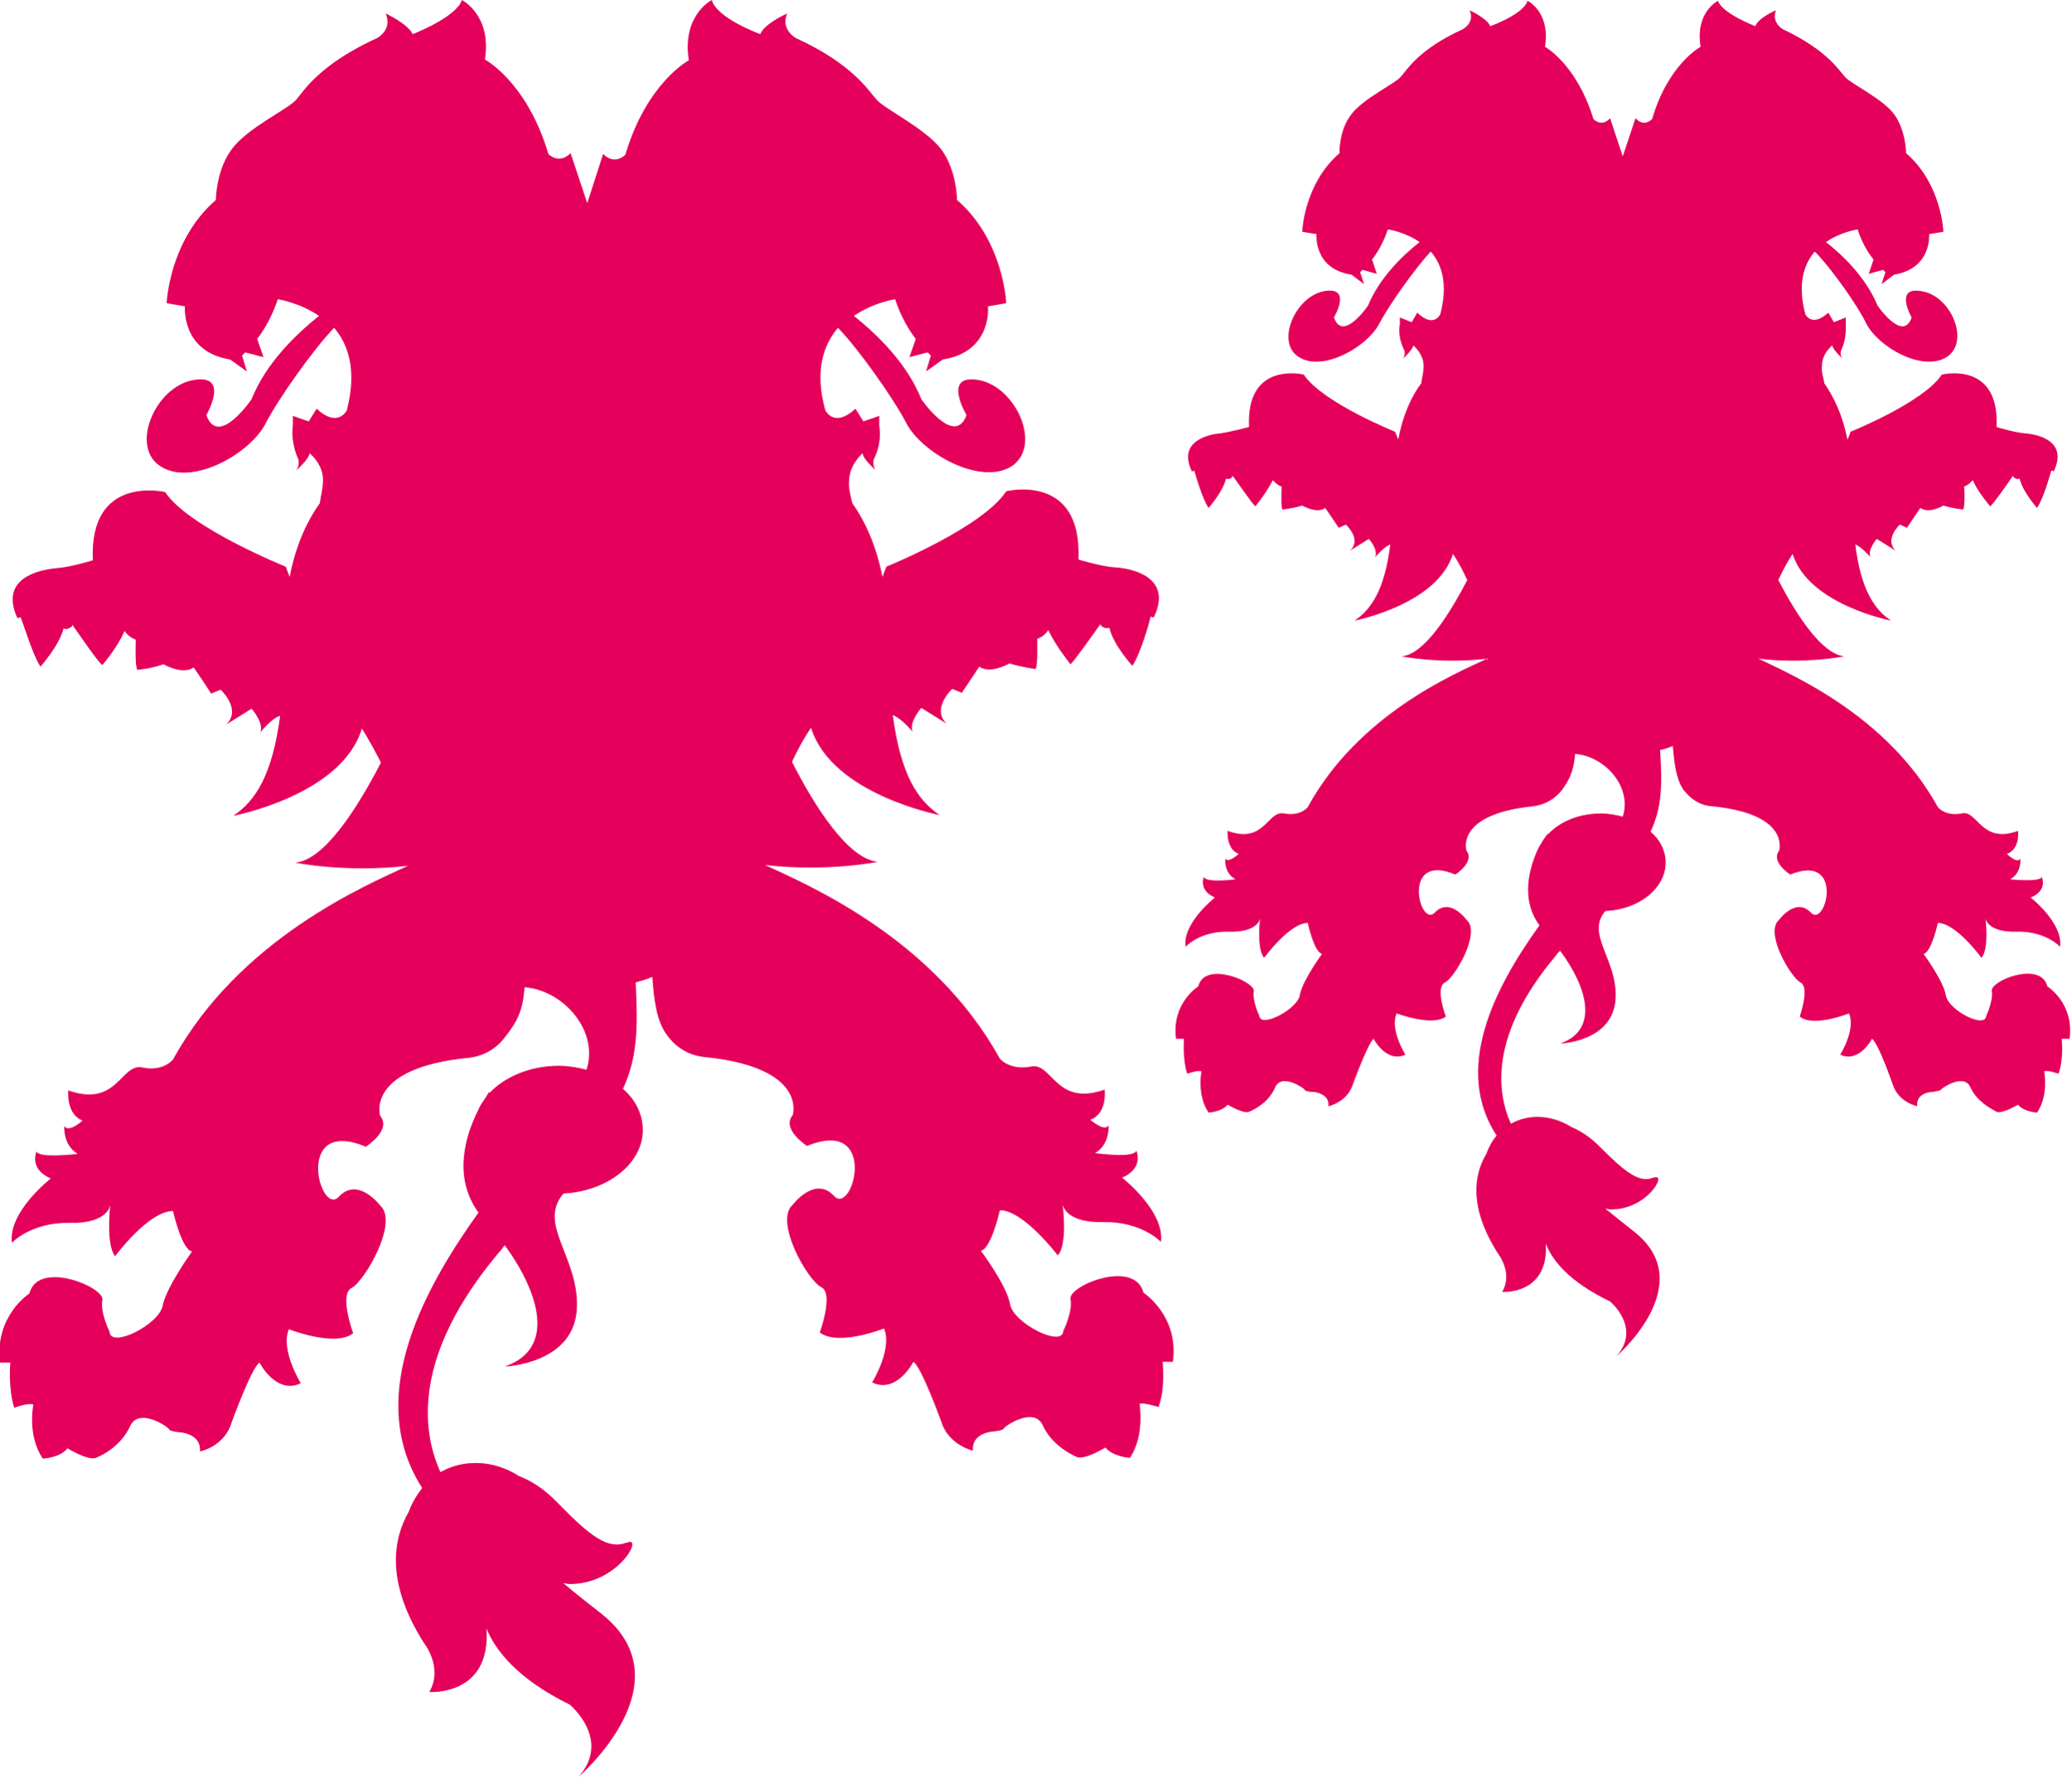
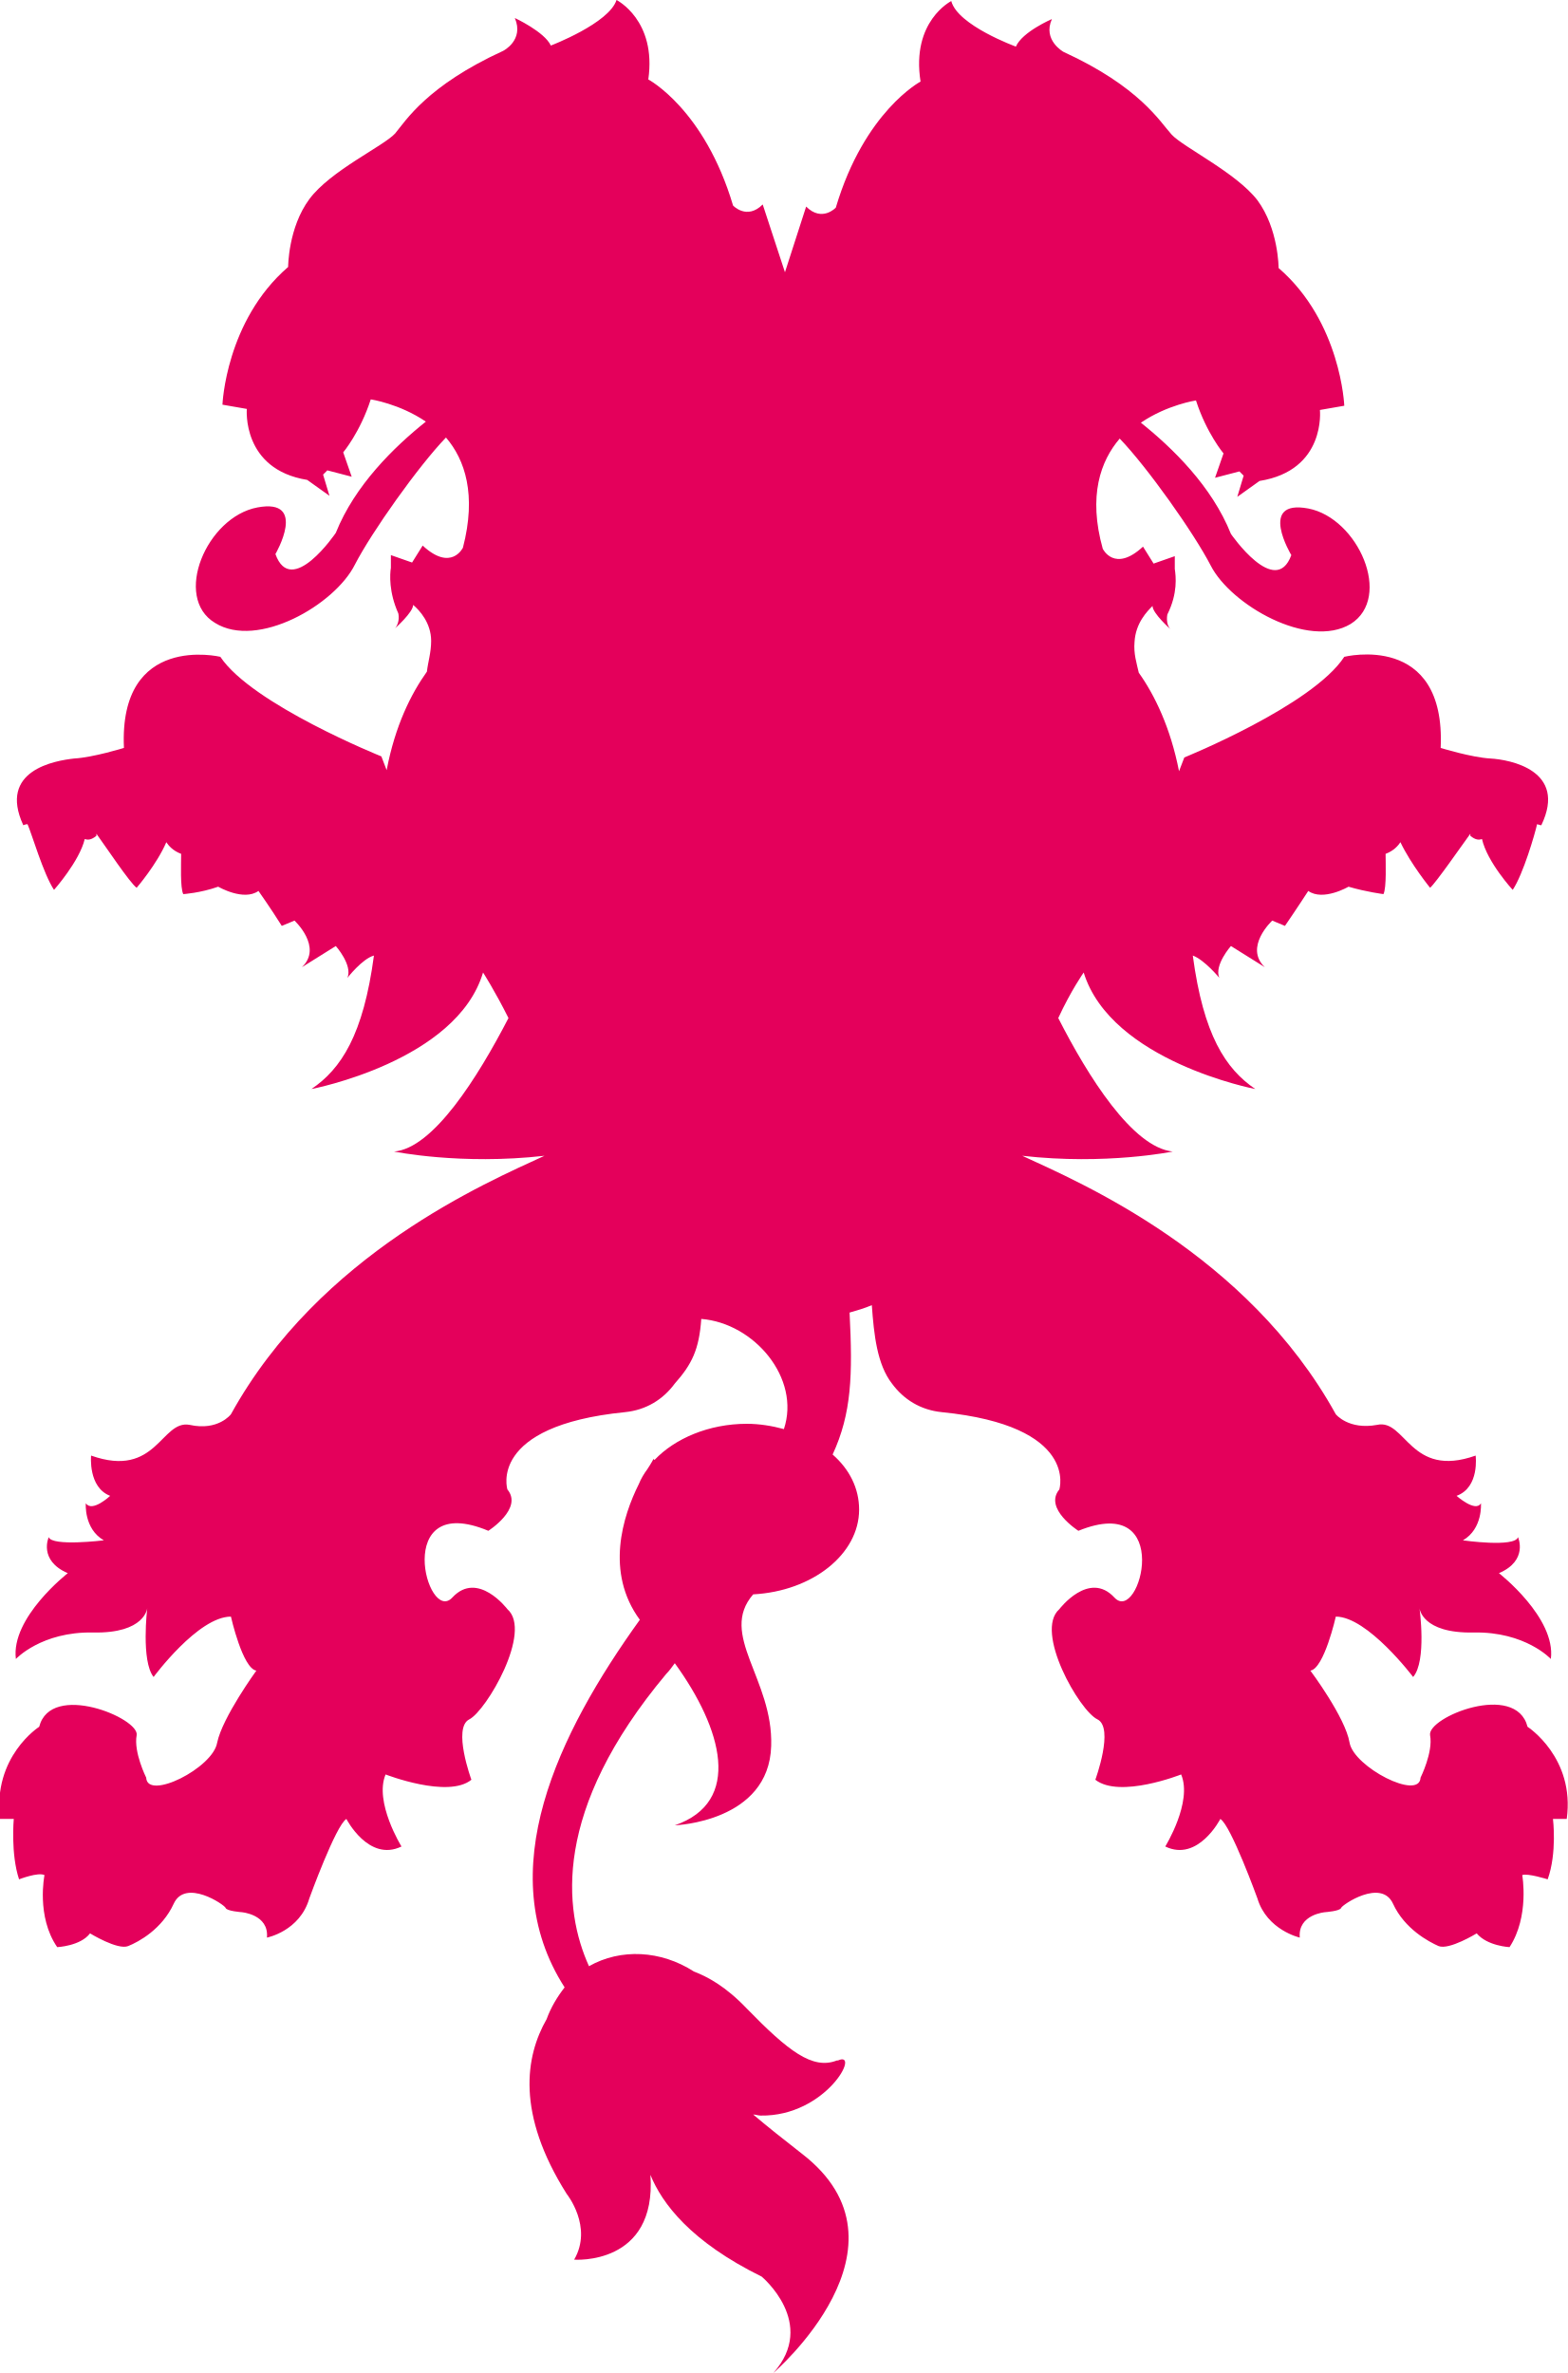
- <svg xmlns="http://www.w3.org/2000/svg" version="1.1" id="Laag_1" x="0px" y="0px" width="261px" height="224px" viewBox="0 0 261 224" enable-background="new 0 0 261 224" xml:space="preserve">
-   <path fill="#E4005B" d="M66.1,124.4c5,0.4,9.4,5.6,7.8,10.4c-1.1-0.3-2.3-0.5-3.5-0.5c-3.6,0-6.8,1.4-8.7,3.4  c-0.1,0-0.1-0.1-0.1-0.1s-0.2,0.4-0.6,1c-0.3,0.4-0.6,0.9-0.8,1.4c-1.5,3-3.2,8.3,0.1,12.8c-7.7,10.7-14.1,23.8-7.1,34.7  c-0.7,0.9-1.3,1.9-1.7,3c-2,3.5-2.9,8.9,1.9,16.5c0,0,2.5,3.1,0.7,6.2c0,0,7.8,0.6,7.2-8c1.1,2.7,3.8,6.3,10.5,9.6  c0,0,5.3,4.4,1.1,9.1c0,0,14-12,2.7-20.7c-1.8-1.4-3.3-2.6-4.6-3.7c0.2,0,0.5,0.1,0.7,0.1c6.2,0.1,9.5-6.2,7.3-5.2c0,0-0.1,0-0.1,0  c-2.3,0.9-4.6-0.9-8.5-4.9c-2-2.1-3.7-3-5-3.5c-3.1-2-6.9-2.2-9.9-0.5c-2.4-5.3-3.5-14.7,7.3-27.6c0.3-0.3,0.5-0.6,0.8-1  c4.5,6.2,6.4,13.1,0,15.3c0,0,8.9-0.3,9.1-7.5c0.2-6.3-5-10.5-1.7-14.3c5.6-0.3,10-3.8,10-8c0-2-0.9-3.8-2.5-5.2  c1.8-3.9,1.9-7.5,1.6-13.4c0.7-0.2,1.4-0.4,2.1-0.7c0.2,2.8,0.5,5.6,1.9,7.4c1.1,1.5,2.7,2.5,4.7,2.7c13,1.3,11.1,7.3,11.1,7.3  c-1.5,1.8,1.8,3.9,1.8,3.9c9.1-3.7,5.8,8.9,3.4,6.3c-2.4-2.6-5.2,1.1-5.2,1.1c-2.4,2.1,1.9,9.6,3.6,10.4c1.6,0.8-0.2,5.7-0.2,5.7  c2.3,1.8,8.1-0.5,8.1-0.5c1.1,2.6-1.5,6.8-1.5,6.8c3.1,1.5,5.2-2.6,5.2-2.6c1,0.6,3.5,7.5,3.5,7.5c0.9,3,4,3.7,4,3.7  c-0.2-2.2,2.4-2.4,2.4-2.4s1.4-0.1,1.5-0.4c0.1-0.3,3.8-2.8,4.9-0.4c1.1,2.4,3.4,3.6,4.3,4c1,0.4,3.6-1.2,3.6-1.2  c1,1.2,3.1,1.3,3.1,1.3c1.9-2.9,1.2-6.8,1.2-6.8c0.5-0.2,2.4,0.4,2.4,0.4c0.9-2.5,0.5-5.7,0.5-5.7h1.3c0.8-5.8-3.7-8.7-3.7-8.7  c-1.1-4.3-9.5-0.9-9.2,0.8c0.3,1.6-0.9,4-0.9,4c-0.1,2.2-6.3-1-6.7-3.3c-0.4-2.4-3.7-6.8-3.7-6.8c1.3-0.2,2.4-5.1,2.4-5.1  c3,0,7.3,5.7,7.3,5.7c1.3-1.5,0.6-6.5,0.6-6.5s0.2,2.4,5.1,2.3c4.9-0.1,7.3,2.5,7.3,2.5c0.5-3.9-4.9-8.1-4.9-8.1  c2.8-1.2,1.8-3.4,1.8-3.4c-0.3,1-5.2,0.3-5.2,0.3c1.9-1.1,1.7-3.5,1.7-3.5c-0.5,0.9-2.3-0.7-2.3-0.7c2.2-0.8,1.8-3.8,1.8-3.8  c-6.2,2.2-6.6-3.5-9.3-2.9c-2.7,0.5-3.9-1-3.9-1c-8.4-15.2-24.2-21.9-29.6-24.4v0c7.9,0.9,14.2-0.4,14.2-0.4  c-3.8-0.4-8-7.1-10.8-12.6c1.2-2.6,2.4-4.3,2.4-4.3c2.6,8.4,16.2,11,16.2,11c-2.8-1.9-4.9-5.1-5.9-12.6c1.1,0.4,2.5,2.1,2.5,2.1  c-0.5-1.2,1.1-3,1.1-3l3.2,2c-2-1.9,0.7-4.4,0.7-4.4l1.2,0.5c1.1-1.6,2.2-3.3,2.2-3.3c1.4,1,3.8-0.4,3.8-0.4s0,0,0,0  c1.7,0.5,3.3,0.7,3.3,0.7c0.3-0.6,0.2-3,0.2-3.8c0.8-0.3,1.2-0.8,1.4-1.1c1,2.1,2.8,4.3,2.8,4.3c0.5-0.4,3-4,3.8-5.1  c0,0.1,0,0.2,0,0.2c0.5,0.4,0.8,0.4,1.1,0.3c0.5,2.2,2.9,4.8,2.9,4.8c1-1.5,2.1-5.3,2.3-6.2c0.3,0.1,0.4,0.1,0.4,0.1  c2.5-5.2-3-6.2-4.8-6.3c-1.8-0.1-4.7-1-4.7-1c0.5-11-9.1-8.6-9.1-8.6c-3,4.6-15.1,9.5-15.1,9.5s-0.2,0.5-0.5,1.3  c-0.8-4.1-2.3-7.2-3.8-9.3c-0.2-0.9-0.5-1.8-0.4-2.9c0.1-1.8,1.2-2.9,1.7-3.4c0,0.7,1.7,2.2,1.7,2.2c-0.5-0.5-0.3-1.4-0.3-1.4  c1-2,0.8-3.6,0.7-4.3l0-1.2l-2,0.7l-1-1.6c-2.7,2.5-3.8,0.2-3.8,0.2c-1.4-5-0.2-8.3,1.6-10.4c2.6,2.7,7,8.9,8.6,12  c1.9,3.7,9.2,7.9,13.2,5.5c4-2.5,0.7-10-4-10.9c-4.8-0.9-1.6,4.4-1.6,4.4c-1.5,4.1-5.7-2-5.7-2c-1.8-4.5-5.5-8.1-8.5-10.5  c2.5-1.7,5.2-2.1,5.2-2.1c1,3.1,2.6,5,2.6,5l-0.8,2.3l2.3-0.6l0.4,0.4l-0.6,2l2.1-1.5c6.3-1,5.7-6.7,5.7-6.7l2.3-0.4  c0,0-0.3-7.9-6.2-13c0,0,0-3.7-2-6.4c-2-2.6-7-5-8.1-6.2c-1.1-1.2-3-4.5-10.2-7.8c0,0-2-1.1-1.1-3.1c0,0-2.8,1.2-3.4,2.6  c0,0-5.5-2-6.1-4.3c0,0-3.8,1.9-2.9,7.6c0,0-5.3,2.8-8,11.9c0,0-1.3,1.4-2.8-0.1L74,25.6l-2.1-6.3c-1.5,1.5-2.8,0.1-2.8,0.1  c-2.7-9.1-8-11.9-8-11.9C62,1.9,58.2,0,58.2,0C57.5,2.2,52,4.3,52,4.3c-0.6-1.3-3.4-2.6-3.4-2.6c0.9,2.1-1.1,3.1-1.1,3.1  c-7.2,3.3-9.2,6.6-10.2,7.8c-1.1,1.2-6.1,3.5-8.1,6.2c-2,2.7-2,6.4-2,6.4c-5.9,5.1-6.2,13-6.2,13l2.3,0.4c0,0-0.5,5.7,5.7,6.7  l2.1,1.5l-0.6-2l0.4-0.4l2.3,0.6l-0.8-2.3c0,0,1.6-1.9,2.6-5c0,0,2.7,0.4,5.2,2.1c-3,2.4-6.7,6-8.5,10.5c0,0-4.2,6.2-5.7,2  c0,0,3.1-5.3-1.7-4.4c-4.8,0.9-8,8.5-4,10.9c4,2.5,11.3-1.7,13.2-5.5c1.6-3.1,6-9.3,8.6-12c1.8,2.1,2.9,5.4,1.6,10.4  c0,0-1.1,2.3-3.8-0.2l-1,1.6l-2-0.7l0,1.2c-0.1,0.6-0.2,2.3,0.7,4.3c0,0,0.2,0.8-0.3,1.4c0,0,1.7-1.5,1.7-2.2  c0.6,0.5,1.7,1.7,1.7,3.4c0,1.1-0.3,2-0.4,2.9c-1.5,2.1-3,5.1-3.8,9.3c-0.3-0.8-0.5-1.3-0.5-1.3S23.8,66.5,20.8,62  c0,0-9.6-2.3-9.1,8.6c0,0-2.9,0.9-4.7,1c-1.8,0.2-7.2,1.1-4.8,6.3c0,0,0.2-0.1,0.4-0.1C3,78.7,4.1,82.5,5.1,84c0,0,2.4-2.7,2.9-4.8  c0.3,0.1,0.6,0.1,1.1-0.3c0,0,0-0.1,0-0.2c0.8,1.1,3.2,4.7,3.8,5.1c0,0,1.9-2.2,2.8-4.3c0.2,0.3,0.6,0.8,1.4,1.1  c0,0.9-0.1,3.2,0.2,3.8c0,0,1.6-0.1,3.3-0.7c0,0,0,0,0,0s2.4,1.4,3.8,0.4c0,0,1.2,1.7,2.2,3.3l1.2-0.5c0,0,2.7,2.5,0.7,4.4l3.2-2  c0,0,1.6,1.8,1.1,3c0,0,1.4-1.8,2.5-2.1c-1,7.5-3.1,10.7-5.9,12.6c0,0,13.7-2.6,16.2-11c0,0,1.1,1.7,2.4,4.3  c-2.9,5.6-7.1,12.3-10.8,12.6c0,0,6.3,1.3,14.2,0.4v0c-5.4,2.5-21.2,9.2-29.6,24.4c0,0-1.2,1.6-3.9,1c-2.7-0.5-3.1,5.1-9.3,2.9  c0,0-0.3,3,1.8,3.8c0,0-1.7,1.6-2.3,0.7c0,0-0.2,2.4,1.7,3.5c0,0-4.9,0.6-5.2-0.3c0,0-1,2.2,1.8,3.4c0,0-5.4,4.2-4.9,8.1  c0,0,2.4-2.6,7.3-2.5c4.9,0.1,5.1-2.3,5.1-2.3s-0.6,5,0.6,6.5c0,0,4.2-5.7,7.3-5.7c0,0,1.1,4.9,2.4,5.1c0,0-3.2,4.4-3.7,6.8  c-0.4,2.4-6.6,5.5-6.7,3.3c0,0-1.2-2.4-0.9-4c0.3-1.6-8.1-5.1-9.2-0.8c0,0-4.4,2.8-3.7,8.7h1.3c0,0-0.3,3.3,0.5,5.7  c0,0,1.8-0.7,2.4-0.4c0,0-0.8,3.9,1.2,6.8c0,0,2.2-0.1,3.1-1.3c0,0,2.6,1.6,3.6,1.2c1-0.4,3.2-1.6,4.3-4c1.1-2.4,4.8,0.1,4.9,0.4  c0.1,0.3,1.5,0.4,1.5,0.4s2.6,0.2,2.4,2.4c0,0,3.1-0.6,4-3.7c0,0,2.5-6.9,3.5-7.5c0,0,2.1,4.1,5.2,2.6c0,0-2.6-4.2-1.5-6.8  c0,0,5.9,2.3,8.1,0.5c0,0-1.8-4.9-0.2-5.7c1.6-0.8,6-8.3,3.6-10.4c0,0-2.8-3.7-5.2-1.1c-2.4,2.6-5.7-10.1,3.4-6.3  c0,0,3.3-2.1,1.8-3.9c0,0-1.9-6,11.1-7.3c2-0.2,3.6-1.2,4.7-2.7C65.2,128.7,65.9,127.3,66.1,124.4L66.1,124.4z" />
-   <path fill="#E4005B" d="M198.5,95c3.8,0.3,7.2,4.2,6,7.9c-0.8-0.2-1.8-0.4-2.7-0.4c-2.8,0-5.2,1-6.7,2.6c0,0-0.1,0-0.1,0  s-0.2,0.3-0.5,0.7c-0.2,0.3-0.4,0.7-0.6,1c-1.1,2.3-2.4,6.4,0.1,9.8c-5.9,8.2-10.8,18.2-5.4,26.5c-0.6,0.7-1,1.5-1.3,2.3  c-1.6,2.7-2.2,6.8,1.5,12.6c0,0,1.9,2.4,0.5,4.8c0,0,5.9,0.4,5.5-6.1c0.8,2.1,2.9,4.8,8.1,7.3c0,0,4,3.3,0.8,6.9  c0,0,10.7-9.2,2.1-15.8c-1.4-1.1-2.5-2-3.5-2.8c0.2,0,0.4,0.1,0.6,0.1c4.7,0.1,7.3-4.7,5.5-4c0,0-0.1,0-0.1,0  c-1.7,0.7-3.5-0.7-6.5-3.7c-1.5-1.6-2.9-2.3-3.8-2.7c-2.4-1.5-5.3-1.7-7.6-0.4c-1.8-4-2.7-11.2,5.6-21.1c0.2-0.3,0.4-0.5,0.6-0.7  c3.5,4.7,4.9,10,0,11.7c0,0,6.8-0.2,7-5.8c0.2-4.8-3.8-8-1.3-10.9c4.3-0.2,7.6-2.9,7.6-6.1c0-1.5-0.7-2.9-1.9-3.9  c1.4-3,1.5-5.7,1.2-10.3c0.6-0.1,1.1-0.3,1.6-0.5c0.2,2.2,0.4,4.2,1.4,5.6c0.9,1.1,2,1.9,3.6,2c9.9,1,8.4,5.6,8.4,5.6  c-1.1,1.4,1.4,3,1.4,3c6.9-2.8,4.5,6.8,2.6,4.8c-1.9-2-4,0.9-4,0.9c-1.9,1.6,1.5,7.3,2.7,7.9c1.2,0.6-0.1,4.3-0.1,4.3  c1.7,1.4,6.2-0.4,6.2-0.4c0.9,2-1.1,5.2-1.1,5.2c2.4,1.1,4-2,4-2c0.8,0.5,2.6,5.7,2.6,5.7c0.7,2.3,3.1,2.8,3.1,2.8  c-0.2-1.7,1.8-1.8,1.8-1.8s1.1-0.1,1.2-0.3c0.1-0.2,2.9-2.1,3.7-0.3c0.8,1.8,2.6,2.7,3.3,3.1c0.7,0.3,2.7-0.9,2.7-0.9  c0.7,0.9,2.4,1,2.4,1c1.5-2.2,0.9-5.2,0.9-5.2c0.4-0.2,1.8,0.3,1.8,0.3c0.7-1.9,0.4-4.4,0.4-4.4h1c0.6-4.5-2.8-6.6-2.8-6.6  c-0.8-3.3-7.3-0.7-7,0.6c0.2,1.2-0.7,3.1-0.7,3.1c-0.1,1.7-4.8-0.7-5.1-2.6c-0.3-1.8-2.8-5.2-2.8-5.2c1-0.2,1.8-3.9,1.8-3.9  c2.3,0,5.5,4.4,5.5,4.4c1-1.2,0.5-5,0.5-5s0.2,1.8,3.9,1.7c3.7-0.1,5.5,1.9,5.5,1.9c0.4-3-3.7-6.2-3.7-6.2c2.2-0.9,1.4-2.6,1.4-2.6  c-0.2,0.7-4,0.3-4,0.3c1.5-0.8,1.3-2.6,1.3-2.6c-0.4,0.7-1.7-0.6-1.7-0.6c1.7-0.6,1.4-2.9,1.4-2.9c-4.7,1.7-5.1-2.7-7.1-2.2  c-2.1,0.4-3-0.8-3-0.8c-6.4-11.6-18.5-16.7-22.6-18.7v0c6,0.7,10.8-0.3,10.8-0.3c-2.9-0.3-6.1-5.4-8.3-9.6c0.9-2,1.8-3.3,1.8-3.3  c2,6.4,12.4,8.4,12.4,8.4c-2.1-1.4-3.8-3.9-4.5-9.6c0.8,0.3,1.9,1.6,1.9,1.6c-0.4-0.9,0.8-2.3,0.8-2.3l2.4,1.5  c-1.5-1.4,0.5-3.3,0.5-3.3l0.9,0.4c0.8-1.2,1.7-2.5,1.7-2.5c1.1,0.8,2.9-0.3,2.9-0.3s0,0,0,0c1.3,0.4,2.5,0.5,2.5,0.5  c0.2-0.4,0.2-2.3,0.1-2.9c0.6-0.2,0.9-0.6,1.1-0.8c0.7,1.6,2.2,3.3,2.2,3.3c0.4-0.3,2.3-3,2.9-3.9c0,0.1,0,0.2,0,0.2  c0.4,0.3,0.6,0.3,0.8,0.2c0.4,1.7,2.2,3.7,2.2,3.7c0.8-1.2,1.6-4,1.8-4.7c0.2,0,0.3,0.1,0.3,0.1c1.9-4-2.3-4.7-3.6-4.8  c-1.4-0.1-3.6-0.8-3.6-0.8c0.4-8.4-6.9-6.6-6.9-6.6c-2.3,3.5-11.5,7.2-11.5,7.2s-0.1,0.4-0.4,1c-0.6-3.2-1.8-5.5-2.9-7.1  c-0.1-0.7-0.4-1.4-0.3-2.2c0-1.4,0.9-2.2,1.3-2.6c0,0.5,1.3,1.7,1.3,1.7c-0.4-0.4-0.2-1-0.2-1c0.7-1.5,0.6-2.8,0.6-3.3l0-0.9  l-1.5,0.6l-0.7-1.2c-2.1,1.9-2.9,0.2-2.9,0.2c-1-3.8-0.2-6.3,1.2-7.9c2,2,5.4,6.8,6.5,9.1c1.5,2.9,7,6.1,10.1,4.2  c3-1.9,0.6-7.7-3.1-8.3c-3.6-0.7-1.3,3.3-1.3,3.3c-1.1,3.2-4.3-1.5-4.3-1.5c-1.4-3.4-4.2-6.2-6.5-8c1.9-1.3,4-1.6,4-1.6  c0.7,2.3,2,3.8,2,3.8l-0.6,1.8l1.8-0.5l0.3,0.3l-0.5,1.5l1.6-1.2c4.8-0.8,4.4-5.1,4.4-5.1l1.8-0.3c0,0-0.2-6-4.7-9.9  c0,0,0-2.8-1.5-4.9c-1.5-2-5.4-3.8-6.2-4.7c-0.8-0.9-2.3-3.4-7.8-6c0,0-1.5-0.8-0.9-2.4c0,0-2.2,0.9-2.6,2c0,0-4.2-1.6-4.7-3.2  c0,0-2.9,1.4-2.2,5.8c0,0-4.1,2.2-6.1,9.1c0,0-1,1.1-2.1-0.1l-1.6,4.8l-1.6-4.8c-1.1,1.2-2.1,0.1-2.1,0.1c-2.1-6.9-6.1-9.1-6.1-9.1  c0.7-4.4-2.2-5.8-2.2-5.8c-0.5,1.7-4.7,3.2-4.7,3.2c-0.4-1-2.6-2-2.6-2c0.7,1.6-0.9,2.4-0.9,2.4c-5.5,2.5-7,5.1-7.8,6  c-0.8,0.9-4.7,2.7-6.2,4.7c-1.6,2-1.5,4.9-1.5,4.9c-4.5,3.9-4.7,9.9-4.7,9.9l1.8,0.3c0,0-0.4,4.4,4.4,5.1l1.6,1.2l-0.5-1.5l0.3-0.3  l1.8,0.5l-0.6-1.8c0,0,1.2-1.4,2-3.8c0,0,2.1,0.3,4,1.6c-2.3,1.8-5.1,4.6-6.5,8c0,0-3.2,4.7-4.3,1.5c0,0,2.4-4-1.3-3.3  c-3.6,0.7-6.1,6.5-3.1,8.3c3,1.9,8.6-1.3,10.1-4.2c1.2-2.3,4.6-7.1,6.5-9.1c1.4,1.6,2.2,4.1,1.2,7.9c0,0-0.8,1.8-2.9-0.2l-0.7,1.2  l-1.5-0.6l0,0.9c-0.1,0.5-0.2,1.8,0.6,3.3c0,0,0.1,0.6-0.2,1c0,0,1.3-1.2,1.3-1.7c0.4,0.4,1.3,1.3,1.3,2.6c0,0.8-0.2,1.5-0.3,2.2  c-1.2,1.6-2.3,3.9-2.9,7.1c-0.2-0.6-0.4-1-0.4-1s-9.2-3.7-11.5-7.2c0,0-7.3-1.8-6.9,6.6c0,0-2.2,0.6-3.6,0.8  c-1.3,0.1-5.5,0.9-3.6,4.8c0,0,0.1,0,0.3-0.1c0.2,0.7,1,3.5,1.8,4.7c0,0,1.8-2,2.2-3.7c0.2,0.1,0.5,0.1,0.8-0.2c0,0,0-0.1,0-0.2  c0.6,0.8,2.5,3.6,2.9,3.9c0,0,1.4-1.7,2.2-3.3c0.2,0.2,0.5,0.6,1.1,0.8c0,0.7-0.1,2.5,0.1,2.9c0,0,1.2-0.1,2.5-0.5c0,0,0,0,0,0  s1.9,1.1,2.9,0.3c0,0,0.9,1.3,1.7,2.5l0.9-0.4c0,0,2.1,1.9,0.5,3.3l2.4-1.5c0,0,1.2,1.3,0.8,2.3c0,0,1.1-1.3,1.9-1.6  c-0.7,5.7-2.4,8.2-4.5,9.6c0,0,10.4-2,12.4-8.4c0,0,0.9,1.3,1.8,3.3c-2.2,4.2-5.4,9.4-8.3,9.6c0,0,4.8,1,10.8,0.3v0  c-4.1,1.9-16.2,7-22.6,18.7c0,0-0.9,1.2-3,0.8c-2.1-0.4-2.4,3.9-7.1,2.2c0,0-0.2,2.3,1.4,2.9c0,0-1.3,1.2-1.7,0.6  c0,0-0.2,1.8,1.3,2.6c0,0-3.7,0.5-4-0.3c0,0-0.7,1.7,1.4,2.6c0,0-4.1,3.2-3.7,6.2c0,0,1.8-2,5.5-1.9c3.7,0.1,3.9-1.7,3.9-1.7  s-0.5,3.8,0.5,5c0,0,3.2-4.4,5.5-4.4c0,0,0.8,3.7,1.8,3.9c0,0-2.5,3.4-2.8,5.2c-0.3,1.8-5,4.2-5.1,2.6c0,0-0.9-1.8-0.7-3.1  c0.2-1.2-6.2-3.9-7-0.6c0,0-3.4,2.1-2.8,6.6h1c0,0-0.2,2.5,0.4,4.4c0,0,1.4-0.5,1.8-0.3c0,0-0.6,3,0.9,5.2c0,0,1.7-0.1,2.4-1  c0,0,2,1.2,2.7,0.9c0.7-0.3,2.5-1.2,3.3-3.1c0.8-1.8,3.6,0.1,3.7,0.3c0.1,0.3,1.2,0.3,1.2,0.3s2,0.2,1.8,1.8c0,0,2.4-0.5,3.1-2.8  c0,0,1.9-5.2,2.6-5.7c0,0,1.6,3.1,4,2c0,0-2-3.2-1.1-5.2c0,0,4.5,1.7,6.2,0.4c0,0-1.4-3.7-0.1-4.3c1.2-0.6,4.6-6.3,2.7-7.9  c0,0-2.1-2.9-4-0.9c-1.9,2-4.3-7.7,2.6-4.8c0,0,2.5-1.6,1.4-3c0,0-1.5-4.6,8.4-5.6c1.5-0.2,2.7-0.9,3.6-2  C197.8,98.2,198.3,97.2,198.5,95L198.5,95z" />
+ <svg xmlns="http://www.w3.org/2000/svg" version="1.1" id="Laag_1" x="0px" y="0px" width="148px" height="224px" viewBox="0 0 148 224" enable-background="new 0 0 148 224" xml:space="preserve">
+   <path fill="#E4005B" d="M66.2,124.5c5,0.4,9.4,5.6,7.8,10.4c-1.1-0.3-2.3-0.5-3.5-0.5c-3.6,0-6.8,1.4-8.7,3.4  c-0.1,0-0.1-0.1-0.1-0.1s-0.2,0.4-0.6,1c-0.3,0.4-0.6,0.9-0.8,1.4c-1.5,3-3.2,8.3,0.1,12.8c-7.7,10.7-14.1,23.8-7.1,34.7  c-0.7,0.9-1.3,1.9-1.7,3c-2,3.5-2.9,8.9,1.9,16.5c0,0,2.5,3.1,0.7,6.2c0,0,7.8,0.6,7.2-8c1.1,2.7,3.8,6.3,10.5,9.6  c0,0,5.3,4.4,1.1,9.1c0,0,14-12,2.7-20.7c-1.8-1.4-3.3-2.6-4.6-3.7c0.2,0,0.5,0.1,0.7,0.1c6.2,0.1,9.5-6.2,7.3-5.2H79  c-2.3,0.9-4.6-0.9-8.5-4.9c-2-2.1-3.7-3-5-3.5c-3.1-2-6.9-2.2-9.9-0.5c-2.4-5.3-3.5-14.7,7.3-27.6c0.3-0.3,0.5-0.6,0.8-1  c4.5,6.2,6.4,13.1,0,15.3c0,0,8.9-0.3,9.1-7.5c0.2-6.3-5-10.5-1.7-14.3c5.6-0.3,10-3.8,10-8c0-2-0.9-3.8-2.5-5.2  c1.8-3.9,1.9-7.5,1.6-13.4c0.7-0.2,1.4-0.4,2.1-0.7c0.2,2.8,0.5,5.6,1.9,7.4c1.1,1.5,2.7,2.5,4.7,2.7c13,1.3,11.1,7.3,11.1,7.3  c-1.5,1.8,1.8,3.9,1.8,3.9c9.1-3.7,5.8,8.9,3.4,6.3c-2.4-2.6-5.2,1.1-5.2,1.1c-2.4,2.1,1.9,9.6,3.6,10.4c1.6,0.8-0.2,5.7-0.2,5.7  c2.3,1.8,8.1-0.5,8.1-0.5c1.1,2.6-1.5,6.8-1.5,6.8c3.1,1.5,5.2-2.6,5.2-2.6c1,0.6,3.5,7.5,3.5,7.5c0.9,3,4,3.7,4,3.7  c-0.2-2.2,2.4-2.4,2.4-2.4s1.4-0.1,1.5-0.4c0.1-0.3,3.8-2.8,4.9-0.4s3.4,3.6,4.3,4c1,0.4,3.6-1.2,3.6-1.2c1,1.2,3.1,1.3,3.1,1.3  c1.9-2.9,1.2-6.8,1.2-6.8c0.5-0.2,2.4,0.4,2.4,0.4c0.9-2.5,0.5-5.7,0.5-5.7h1.3c0.8-5.8-3.7-8.7-3.7-8.7c-1.1-4.3-9.5-0.9-9.2,0.8  c0.3,1.6-0.9,4-0.9,4c-0.1,2.2-6.3-1-6.7-3.3c-0.4-2.4-3.7-6.8-3.7-6.8c1.3-0.2,2.4-5.1,2.4-5.1c3,0,7.3,5.7,7.3,5.7  c1.3-1.5,0.6-6.5,0.6-6.5s0.2,2.4,5.1,2.3c4.9-0.1,7.3,2.5,7.3,2.5c0.5-3.9-4.9-8.1-4.9-8.1c2.8-1.2,1.8-3.4,1.8-3.4  c-0.3,1-5.2,0.3-5.2,0.3c1.9-1.1,1.7-3.5,1.7-3.5c-0.5,0.9-2.3-0.7-2.3-0.7c2.2-0.8,1.8-3.8,1.8-3.8c-6.2,2.2-6.6-3.5-9.3-2.9  c-2.7,0.5-3.9-1-3.9-1c-8.4-15.2-24.2-21.9-29.6-24.4l0,0c7.9,0.9,14.2-0.4,14.2-0.4c-3.8-0.4-8-7.1-10.8-12.6  c1.2-2.6,2.4-4.3,2.4-4.3c2.6,8.4,16.2,11,16.2,11c-2.8-1.9-4.9-5.1-5.9-12.6c1.1,0.4,2.5,2.1,2.5,2.1c-0.5-1.2,1.1-3,1.1-3l3.2,2  c-2-1.9,0.7-4.4,0.7-4.4l1.2,0.5c1.1-1.6,2.2-3.3,2.2-3.3c1.4,1,3.8-0.4,3.8-0.4l0,0c1.7,0.5,3.3,0.7,3.3,0.7c0.3-0.6,0.2-3,0.2-3.8  c0.8-0.3,1.2-0.8,1.4-1.1c1,2.1,2.8,4.3,2.8,4.3c0.5-0.4,3-4,3.8-5.1c0,0.1,0,0.2,0,0.2c0.5,0.4,0.8,0.4,1.1,0.3  c0.5,2.2,2.9,4.8,2.9,4.8c1-1.5,2.1-5.3,2.3-6.2c0.3,0.1,0.4,0.1,0.4,0.1c2.5-5.2-3-6.2-4.8-6.3c-1.8-0.1-4.7-1-4.7-1  c0.5-11-9.1-8.6-9.1-8.6c-3,4.6-15.1,9.5-15.1,9.5s-0.2,0.5-0.5,1.3c-0.8-4.1-2.3-7.2-3.8-9.3c-0.2-0.9-0.5-1.8-0.4-2.9  c0.1-1.8,1.2-2.9,1.7-3.4c0,0.7,1.7,2.2,1.7,2.2c-0.5-0.5-0.3-1.4-0.3-1.4c1-2,0.8-3.6,0.7-4.3v-1.2l-2,0.7l-1-1.6  c-2.7,2.5-3.8,0.2-3.8,0.2c-1.4-5-0.2-8.3,1.6-10.4c2.6,2.7,7,8.9,8.6,12c1.9,3.7,9.2,7.9,13.2,5.5c4-2.5,0.7-10-4-10.9  c-4.8-0.9-1.6,4.4-1.6,4.4c-1.5,4.1-5.7-2-5.7-2c-1.8-4.5-5.5-8.1-8.5-10.5c2.5-1.7,5.2-2.1,5.2-2.1c1,3.1,2.6,5,2.6,5l-0.8,2.3  l2.3-0.6l0.4,0.4l-0.6,2l2.1-1.5c6.3-1,5.7-6.7,5.7-6.7l2.3-0.4c0,0-0.3-7.9-6.2-13c0,0,0-3.7-2-6.4c-2-2.6-7-5-8.1-6.2  c-1.1-1.2-3-4.5-10.2-7.8c0,0-2-1.1-1.1-3.1c0,0-2.8,1.2-3.4,2.6c0,0-5.5-2-6.1-4.3c0,0-3.8,1.9-2.9,7.6c0,0-5.3,2.8-8,11.9  c0,0-1.3,1.4-2.8-0.1l-2,6.2L72,19.3c-1.5,1.5-2.8,0.1-2.8,0.1c-2.7-9.1-8-11.9-8-11.9C62,1.9,58.2,0,58.2,0C57.5,2.2,52,4.3,52,4.3  c-0.6-1.3-3.4-2.6-3.4-2.6c0.9,2.1-1.1,3.1-1.1,3.1c-7.2,3.3-9.2,6.6-10.2,7.8c-1.1,1.2-6.1,3.5-8.1,6.2s-2,6.4-2,6.4  c-5.9,5.1-6.2,13-6.2,13l2.3,0.4c0,0-0.5,5.7,5.7,6.7l2.1,1.5l-0.6-2l0.4-0.4l2.3,0.6l-0.8-2.3c0,0,1.6-1.9,2.6-5  c0,0,2.7,0.4,5.2,2.1c-3,2.4-6.7,6-8.5,10.5c0,0-4.2,6.2-5.7,2c0,0,3.1-5.3-1.7-4.4s-8,8.5-4,10.9c4,2.5,11.3-1.7,13.2-5.5  c1.6-3.1,6-9.3,8.6-12c1.8,2.1,2.9,5.4,1.6,10.4c0,0-1.1,2.3-3.8-0.2l-1,1.6l-2-0.7v1.2c-0.1,0.6-0.2,2.3,0.7,4.3  c0,0,0.2,0.8-0.3,1.4c0,0,1.7-1.5,1.7-2.2c0.6,0.5,1.7,1.7,1.7,3.4c0,1.1-0.3,2-0.4,2.9c-1.5,2.1-3,5.1-3.8,9.3  c-0.3-0.8-0.5-1.3-0.5-1.3S23.8,66.5,20.8,62c0,0-9.6-2.3-9.1,8.6c0,0-2.9,0.9-4.7,1c-1.8,0.2-7.2,1.1-4.8,6.3c0,0,0.2-0.1,0.4-0.1  C3,78.7,4.1,82.5,5.1,84c0,0,2.4-2.7,2.9-4.8c0.3,0.1,0.6,0.1,1.1-0.3c0,0,0-0.1,0-0.2c0.8,1.1,3.2,4.7,3.8,5.1c0,0,1.9-2.2,2.8-4.3  c0.2,0.3,0.6,0.8,1.4,1.1c0,0.9-0.1,3.2,0.2,3.8c0,0,1.6-0.1,3.3-0.7l0,0c0,0,2.4,1.4,3.8,0.4c0,0,1.2,1.7,2.2,3.3l1.2-0.5  c0,0,2.7,2.5,0.7,4.4l3.2-2c0,0,1.6,1.8,1.1,3c0,0,1.4-1.8,2.5-2.1c-1,7.5-3.1,10.7-5.9,12.6c0,0,13.7-2.6,16.2-11  c0,0,1.1,1.7,2.4,4.3c-2.9,5.6-7.1,12.3-10.8,12.6c0,0,6.3,1.3,14.2,0.4l0,0c-5.4,2.5-21.2,9.2-29.6,24.4c0,0-1.2,1.6-3.9,1  c-2.7-0.5-3.1,5.1-9.3,2.9c0,0-0.3,3,1.8,3.8c0,0-1.7,1.6-2.3,0.7c0,0-0.2,2.4,1.7,3.5c0,0-4.9,0.6-5.2-0.3c0,0-1,2.2,1.8,3.4  c0,0-5.4,4.2-4.9,8.1c0,0,2.4-2.6,7.3-2.5s5.1-2.3,5.1-2.3s-0.6,5,0.6,6.5c0,0,4.2-5.7,7.3-5.7c0,0,1.1,4.9,2.4,5.1  c0,0-3.2,4.4-3.7,6.8c-0.4,2.4-6.6,5.5-6.7,3.3c0,0-1.2-2.4-0.9-4s-8.1-5.1-9.2-0.8c0,0-4.4,2.8-3.7,8.7h1.3c0,0-0.3,3.3,0.5,5.7  c0,0,1.8-0.7,2.4-0.4c0,0-0.8,3.9,1.2,6.8c0,0,2.2-0.1,3.1-1.3c0,0,2.6,1.6,3.6,1.2c1-0.4,3.2-1.6,4.3-4s4.8,0.1,4.9,0.4  c0.1,0.3,1.5,0.4,1.5,0.4s2.6,0.2,2.4,2.4c0,0,3.1-0.6,4-3.7c0,0,2.5-6.9,3.5-7.5c0,0,2.1,4.1,5.2,2.6c0,0-2.6-4.2-1.5-6.8  c0,0,5.9,2.3,8.1,0.5c0,0-1.8-4.9-0.2-5.7c1.6-0.8,6-8.3,3.6-10.4c0,0-2.8-3.7-5.2-1.1c-2.4,2.6-5.7-10.1,3.4-6.3  c0,0,3.3-2.1,1.8-3.9c0,0-1.9-6,11.1-7.3c2-0.2,3.6-1.2,4.7-2.7C65.3,128.8,66,127.4,66.2,124.5L66.2,124.5z" />
</svg>
